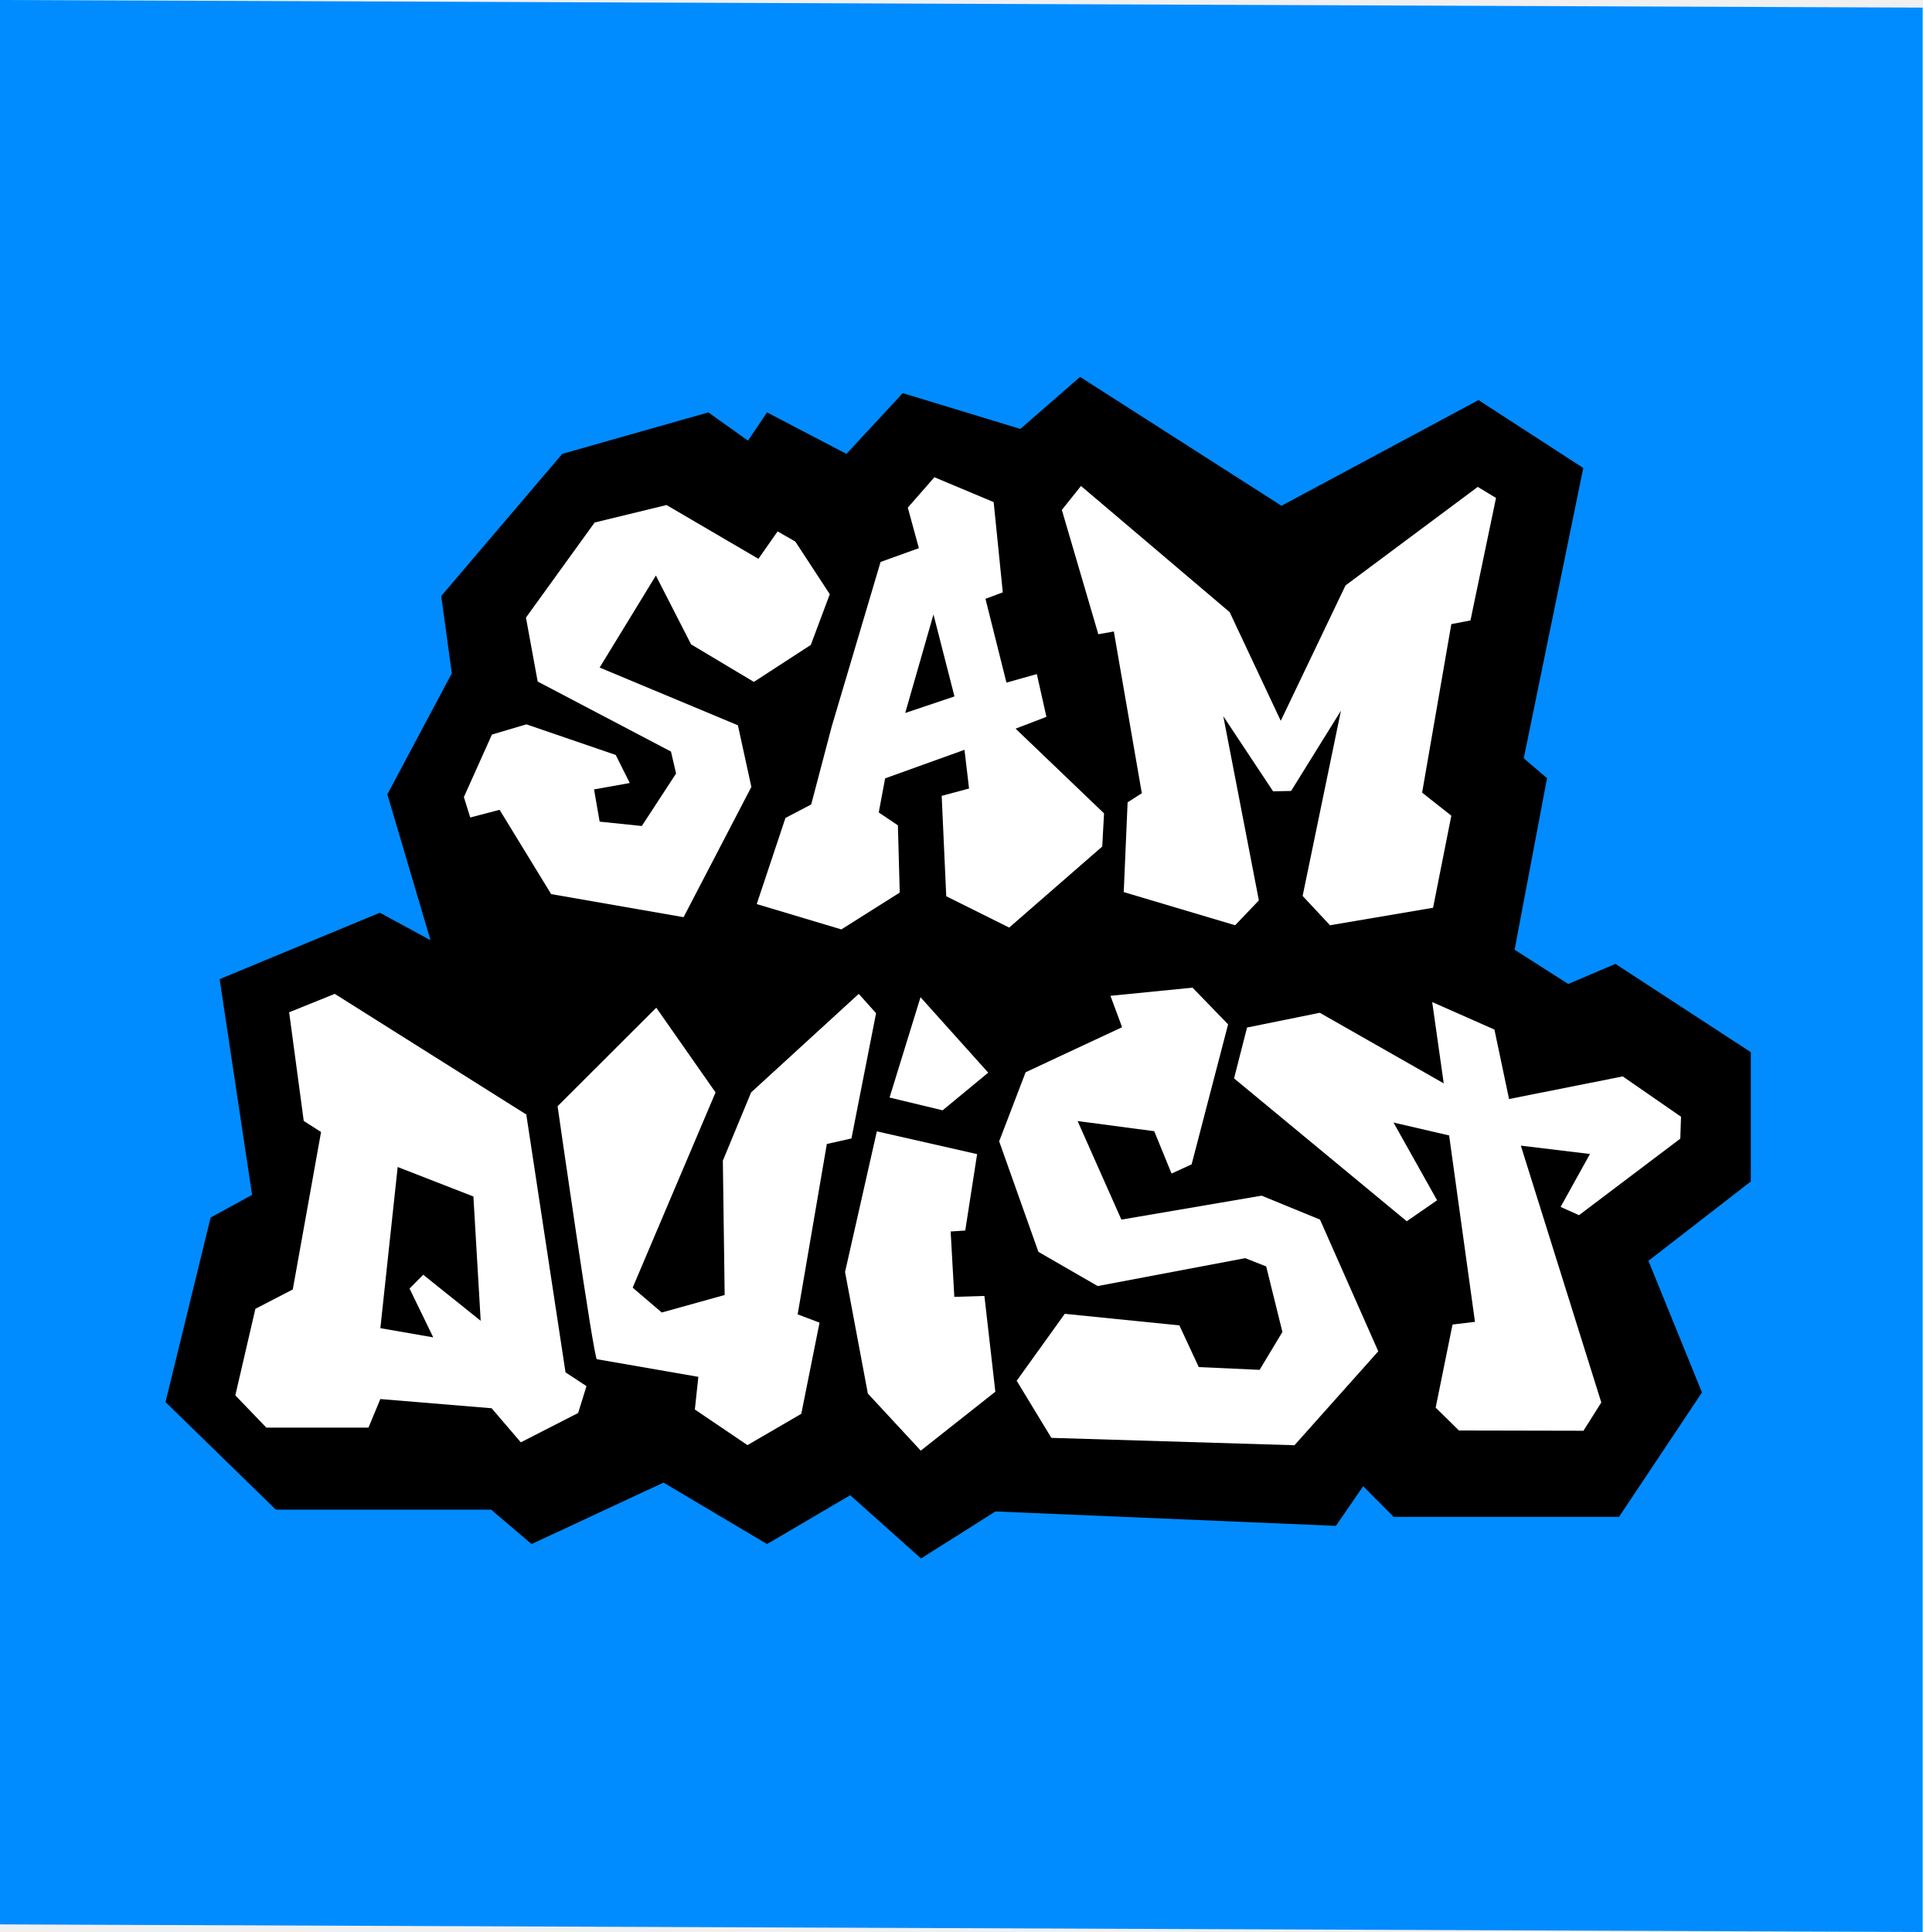
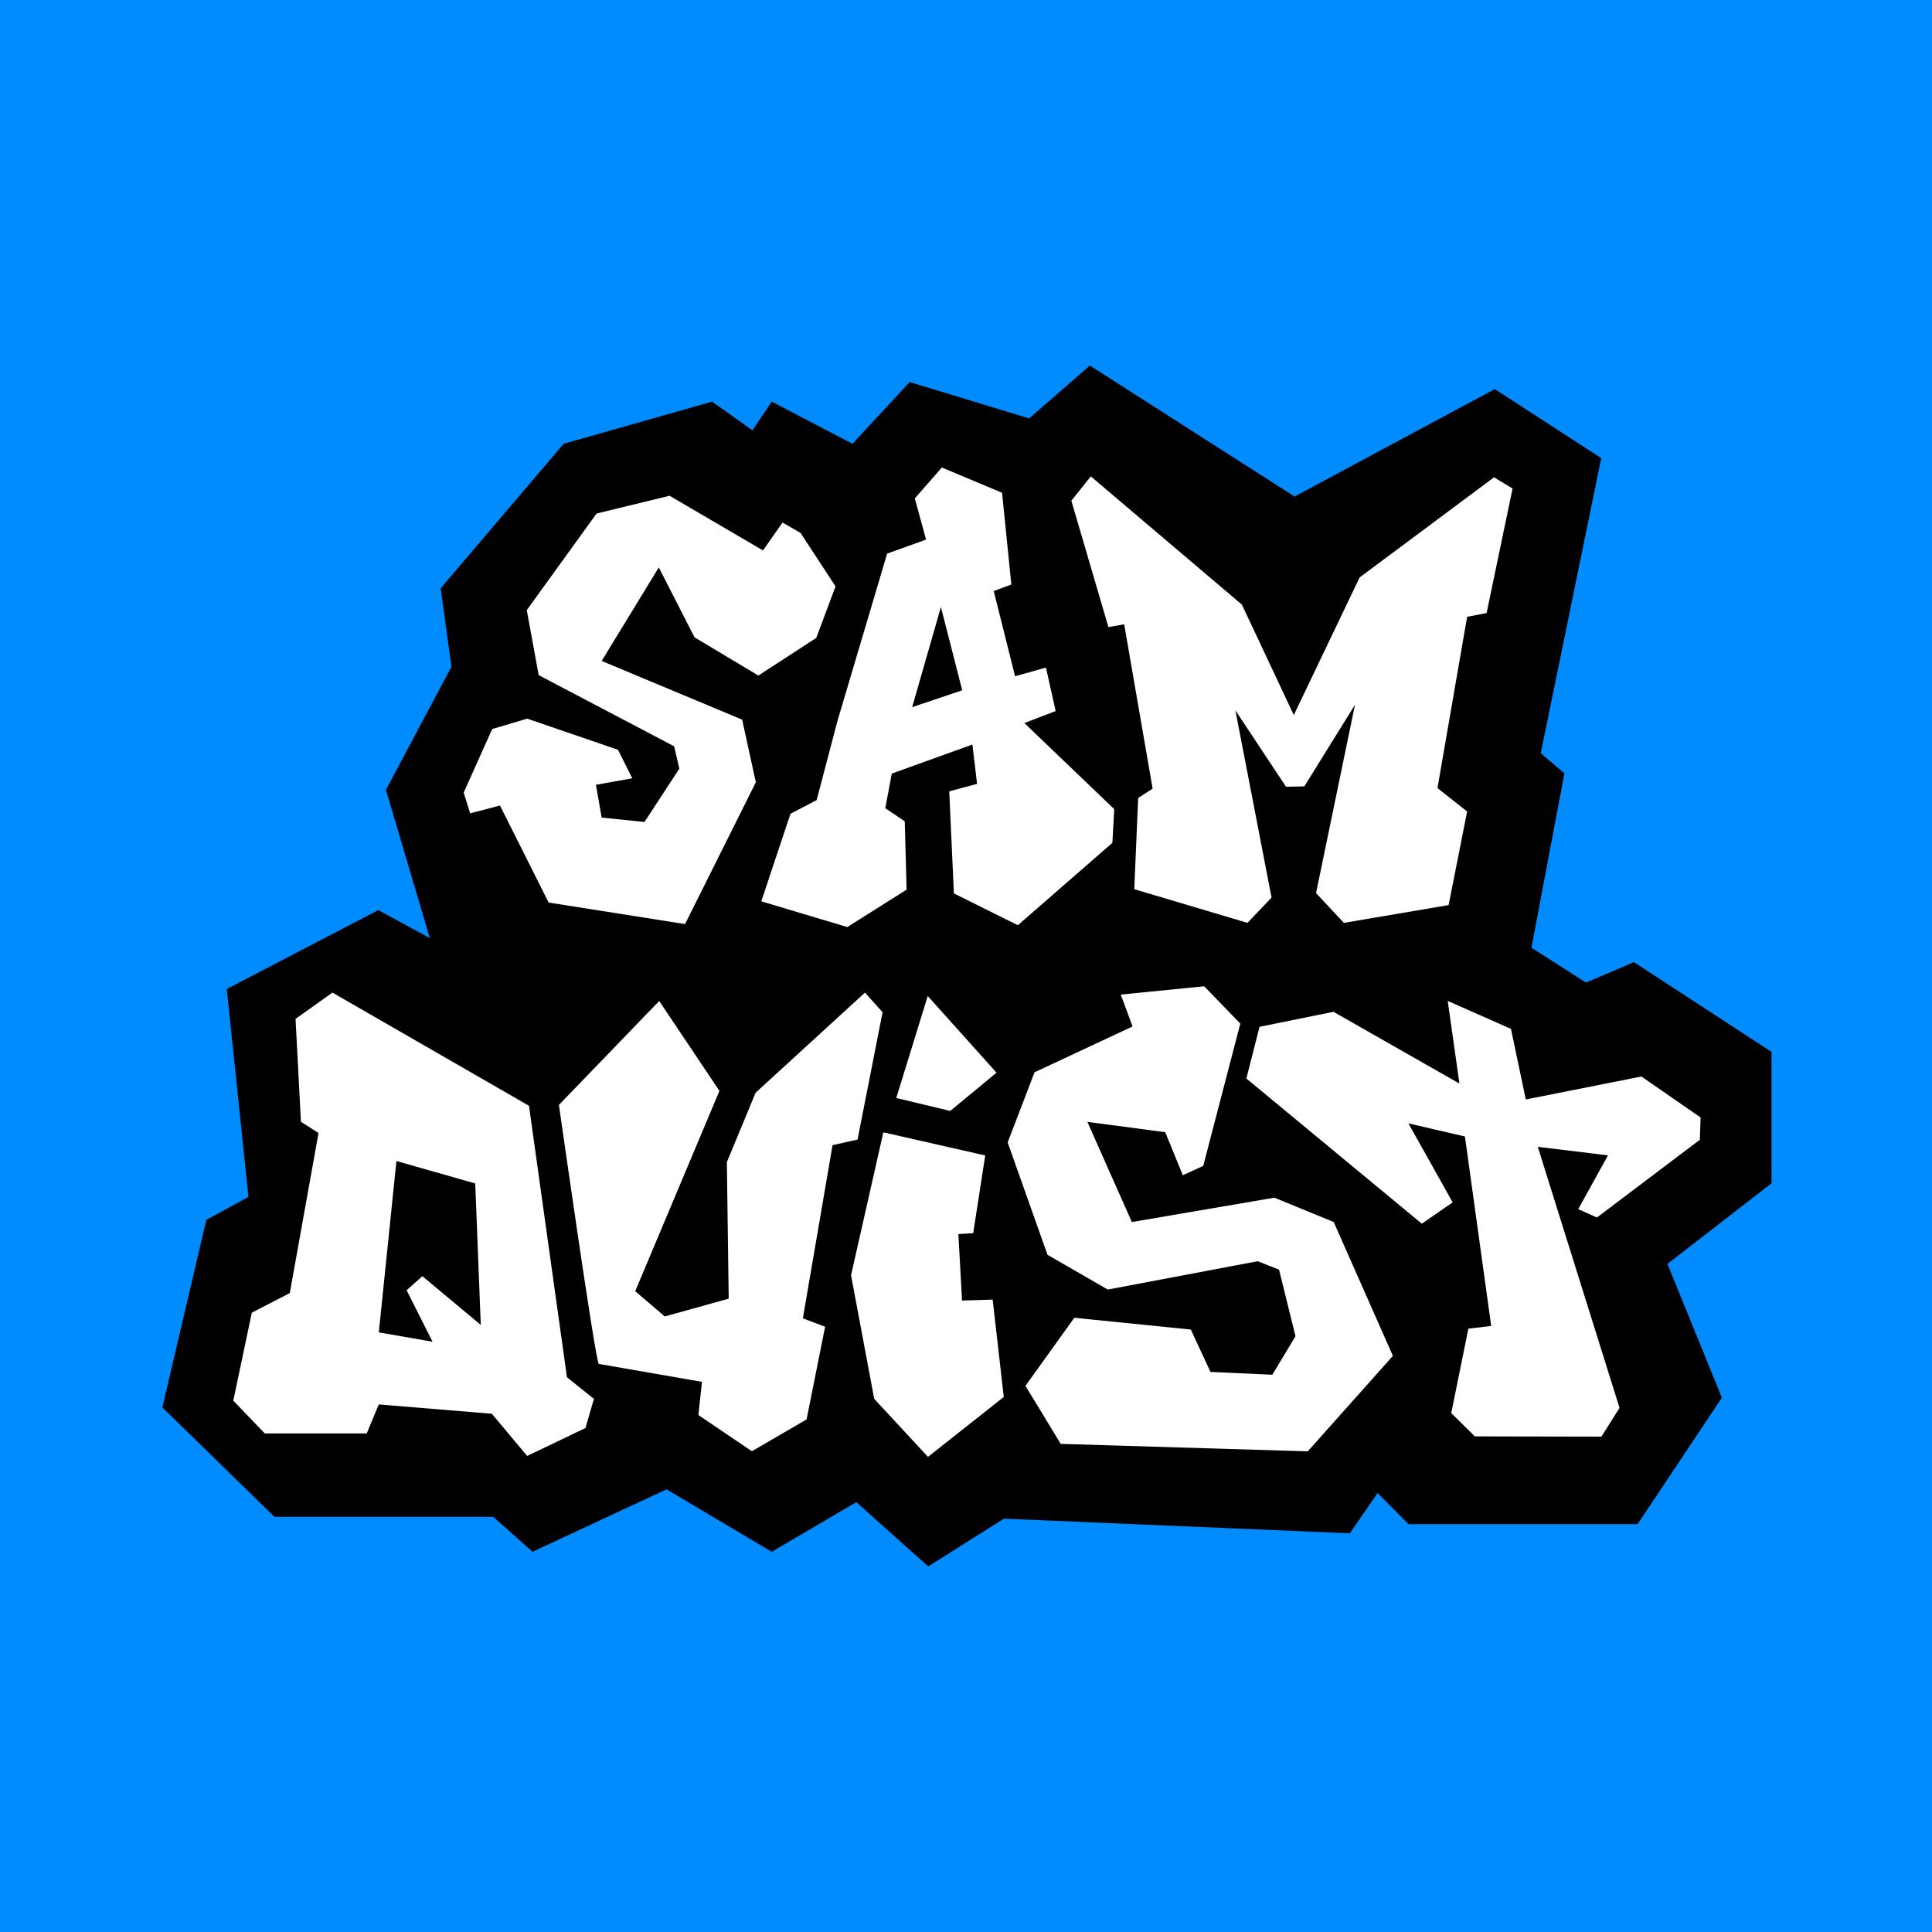
- <svg xmlns="http://www.w3.org/2000/svg" id="Layer_13" data-name="Layer 13" viewBox="0 0 1035.56 1040.76">
+ <svg xmlns="http://www.w3.org/2000/svg" id="Layer_13" data-name="Layer 13" viewBox="0 0 1024 1024">
  <defs>
    <style>
      .cls-1 {
        fill: #008cff;
      }

      .cls-2 {
        fill: #fff;
      }
    </style>
  </defs>
-   <polygon class="cls-1" points="1035.56 1040.76 0 1036.66 0 0 1035.56 4.1 1035.56 1040.76" />
+   <rect class="cls-1" width="1024" height="1024" />
  <g>
-     <polygon points="455.92 244.5 413.14 222.16 402.89 237.37 381.52 222.16 302.84 244.5 237.65 321.08 243.36 362.69 208.63 427.93 231.89 506.5 204.59 491.68 118.29 527.46 135.78 643.67 113.44 655.89 89.15 755.29 148.55 813.24 264.52 813.24 286.33 831.78 357.37 798.67 413.14 831.78 457.95 805.47 496.08 839.55 536.16 814.21 719.54 821.98 734.23 800.62 750.63 817.13 872.04 817.13 916.72 750.11 887.87 679.2 943.03 636.46 943.03 566.81 870.1 519.24 844.69 530.07 815.79 511.62 833.27 419.19 820.73 408.5 852.78 252.12 796.35 215.52 690.23 272.46 581.75 203.04 549.56 231.06 486.24 211.78 455.92 244.5" />
-     <polygon class="cls-2" points="664.69 580.92 757.7 657.88 774.04 646.58 750.57 604.71 780.53 611.66 794.45 712.07 782.36 713.52 773.28 758.28 785.81 770.6 852.88 770.74 862.49 755.51 819.15 617.15 856.38 621.65 840.58 650.16 850.49 654.61 905.04 613.39 905.43 601.58 874.05 579.86 812.8 592.04 804.93 554.63 771.41 539.8 777.62 583.6 710.85 545.58 671.68 553.53 664.69 580.92" />
-     <polyline class="cls-2" points="526.29 621.72 519.9 662.89 512.04 663.39 514.01 698.61 530.22 698.12 536.11 749.71 495.94 781.46 467.44 750.7 455.16 685.22 472.29 609.46" />
-     <polygon class="cls-2" points="507.72 598.12 532.27 577.84 495.81 537.2 479.13 591.24 507.72 598.12" />
-     <path class="cls-2" d="M321.51,732.2c-1.47,1.49-21.18-136.28-21.18-136.28l53.15-53.08,31.93,45.64-44.64,105.17,15.65,13.39,33.9-9.43-.98-72.36,15.23-36.78,57.97-53.08,9.33,10.42-13.26,67.47-13.26,2.98-15.72,91.78,11.79,4.46-9.83,49.11-28.99,16.87-28.34-19.19,1.88-17.59" />
-     <path class="cls-2" d="M304.6,739.29l-21.13-138.91-103.17-64.99-24.56,9.92,7.86,58.54,9.33,5.95-15.23,84.83-20.14,10.42-10.81,46.63,16.7,17.36h55.02l6.39-15.38,59.94,4.96,15.72,18.36,30.88-15.81,4.49-14.46-11.3-7.44ZM233.36,720.44l-28.49-4.96,9.33-86.82,40.78,15.88,3.93,66.97-30.95-24.81-7.37,7.44,12.77,26.29Z" />
-     <polygon class="cls-2" points="605.27 480.57 665.27 498.43 678.05 485.04 658.89 385.82 685.71 426.28 695.41 426.09 722.26 382.84 701.62 482.64 716.36 498.43 771.88 489.01 781.71 439.4 765.98 426.99 781.71 336.21 792.02 334.22 805.78 268.24 795.95 262.29 724.72 315.37 689.84 388.3 662.32 329.76 582.25 261.79 571.93 274.69 591.58 341.66 599.93 340.17 615.01 427.31 607.35 432.21 605.27 480.57" />
-     <path class="cls-2" d="M547,392.53l16.62-6.37-5.16-23.03-16.37,4.59-11.3-45.15,9.33-3.47-4.91-48.62-31.93-13.39-14.32,16.37,5.96,21.83-20.63,7.44-26.32,88.66-11.04,41.97-13.87,7.26-15.47,46.4,45.58,13.65,31.44-19.84-.98-36.22-10.32-6.95,3.44-18.36,42.74-15.38,2.46,20.84-14.74,3.97,2.46,54.08,33.9,16.87,50.11-43.66.98-17.86-47.65-45.64ZM487.56,384.09l15.23-53.08,11.3,44.15-26.53,8.93Z" />
-     <polyline class="cls-2" points="372.23 347.11 353.27 310.05 322.98 359.61 397.45 390.71 404.7 423.91 368.19 494.08 296.87 481.65 269.09 436.25 253.28 440.37 249.85 429.38 264.97 395.7 283.53 390.2 331.64 406.69 339.2 421.81 319.96 425.25 322.98 442.62 345.69 444.96 364.15 416.69 361.4 404.86 289.6 367.14 283.29 332.69 320.28 281.48 359 272.06 408.49 301.03 418.84 286.26 428.38 291.74 446.94 320.09 436.72 347.41 406.05 367.34" />
-     <polygon class="cls-2" points="566.28 774.57 547.61 743.81 573.5 707.75 635.24 713.98 645.67 736.44 678.45 737.93 690.73 717.52 682 682.23 670.7 677.76 591.23 692.79 559.3 674.36 538.17 614.83 552.42 577.62 604.38 553.35 598.11 536.44 642.32 532.05 661.48 551.82 641.83 627.23 631.02 632.19 621.69 609.37 580.42 603.91 604 657 679.54 644.1 710.98 657 742.36 727.94 697.23 778.54 566.28 774.57" />
+     <polygon points="451.83 235.21 409.04 212.87 398.8 228.07 377.43 212.87 298.75 235.21 233.56 311.79 239.27 353.39 204.53 418.64 227.8 497.2 200.5 482.38 120.2 524.17 131.68 634.37 109.34 646.59 86.06 745.99 145.46 803.95 261.43 803.95 282.24 822.48 353.27 789.38 409.04 822.48 453.86 796.18 491.99 830.25 532.07 804.92 715.45 812.69 730.14 791.32 746.54 807.83 867.95 807.83 912.63 740.81 883.78 669.9 938.94 627.17 938.94 557.52 866.01 509.94 840.6 520.78 811.7 502.32 829.18 409.89 816.63 399.21 848.69 242.82 792.26 206.22 686.14 263.17 577.65 193.75 545.47 221.76 482.15 202.49 451.83 235.21" />
+     <polygon class="cls-2" points="660.6 571.63 753.6 648.59 769.94 637.28 746.48 595.41 776.44 602.36 790.36 702.77 778.27 704.22 769.19 748.98 781.72 761.31 848.79 761.44 858.39 746.21 815.06 607.85 852.28 612.36 836.49 640.86 846.4 645.31 900.95 604.09 901.34 592.28 869.96 570.57 808.71 582.74 800.84 545.33 767.32 530.5 773.53 574.31 706.76 536.28 667.58 544.23 660.6 571.63" />
+     <polyline class="cls-2" points="522.2 612.42 515.81 653.6 507.95 654.09 509.91 689.32 526.13 688.82 532.02 740.42 491.85 772.17 463.35 741.41 451.07 675.92 468.19 600.16" />
+     <polygon class="cls-2" points="503.63 588.82 528.18 568.55 491.72 527.91 475.04 581.95 503.63 588.82" />
+     <path class="cls-2" d="M317.42,722.91c-1.47,1.49-21.18-137.28-21.18-137.28l53.15-55.08,31.93,47.64-44.64,106.17,15.65,13.39,33.9-9.43-.98-72.36,15.23-36.78,57.97-53.08,9.33,10.42-13.26,67.47-13.26,2.98-15.72,91.78,11.79,4.46-9.83,49.11-28.99,16.87-28.34-19.19,1.88-17.59" />
+     <path class="cls-2" d="M300.5,730l-20.13-143.91-104.17-59.99-19.56,13.92,2.86,54.54,9.33,5.95-15.23,84.83-20.14,10.42-9.81,46.63,16.7,17.36h54.02l6.39-15.38,59.94,4.96,18.72,22.36,30.88-14.81,4.49-15.46-14.3-11.44ZM229.27,711.15l-28.49-4.96,9.33-90.82,41.78,11.88,2.93,74.97-30.95-25.81-8.37,7.44,13.77,27.29Z" />
+     <polygon class="cls-2" points="601.18 471.28 661.18 489.14 673.95 475.74 654.79 376.52 681.62 416.99 691.32 416.8 718.17 373.54 697.53 473.35 712.27 489.14 767.79 479.71 777.61 430.1 761.89 417.7 777.61 326.91 787.93 324.93 801.69 258.94 791.86 252.99 720.62 306.07 685.74 379 658.23 320.46 578.15 252.5 567.84 265.39 587.49 332.37 595.84 330.88 610.92 418.02 603.26 422.92 601.18 471.28" />
+     <path class="cls-2" d="M542.91,383.23l16.62-6.37-5.16-23.03-16.37,4.59-11.3-45.15,9.33-3.47-4.91-48.62-31.93-13.39-14.32,16.37,5.96,21.83-20.63,7.44-26.32,88.66-11.04,41.97-13.87,7.26-15.47,46.4,45.58,13.65,31.44-19.84-.98-36.22-10.32-6.95,3.44-18.36,42.74-15.38,2.46,20.84-14.74,3.97,2.46,54.08,33.9,16.87,50.11-43.66.98-17.86-47.65-45.64ZM483.47,374.8l15.23-53.08,11.3,44.15-26.53,8.93Z" />
+     <polyline class="cls-2" points="368.13 337.81 349.18 300.75 318.89 350.32 393.36 381.42 400.61 414.62 363.1 489.78 290.78 478.36 265 426.95 249.19 431.08 245.76 420.08 260.88 386.4 279.43 380.9 327.55 397.4 335.11 412.52 315.86 415.96 318.89 433.33 341.59 435.67 360.06 407.4 357.31 395.56 285.51 357.84 279.2 323.39 316.19 272.18 354.9 262.77 404.4 291.74 414.75 276.97 424.29 282.44 442.85 310.79 432.63 338.11 401.95 358.05" />
+     <polygon class="cls-2" points="562.19 765.28 543.52 734.52 569.41 698.45 631.15 704.69 641.58 727.15 674.36 728.64 686.64 708.23 677.91 672.93 666.61 668.47 587.14 683.49 555.2 665.07 534.08 605.53 548.33 568.33 600.29 544.05 594.02 527.15 638.23 522.75 657.39 542.53 637.74 617.94 626.93 622.9 617.6 600.08 576.33 594.62 599.91 647.7 675.45 634.8 706.89 647.7 738.26 718.64 693.13 769.25 562.19 765.28" />
  </g>
</svg>
